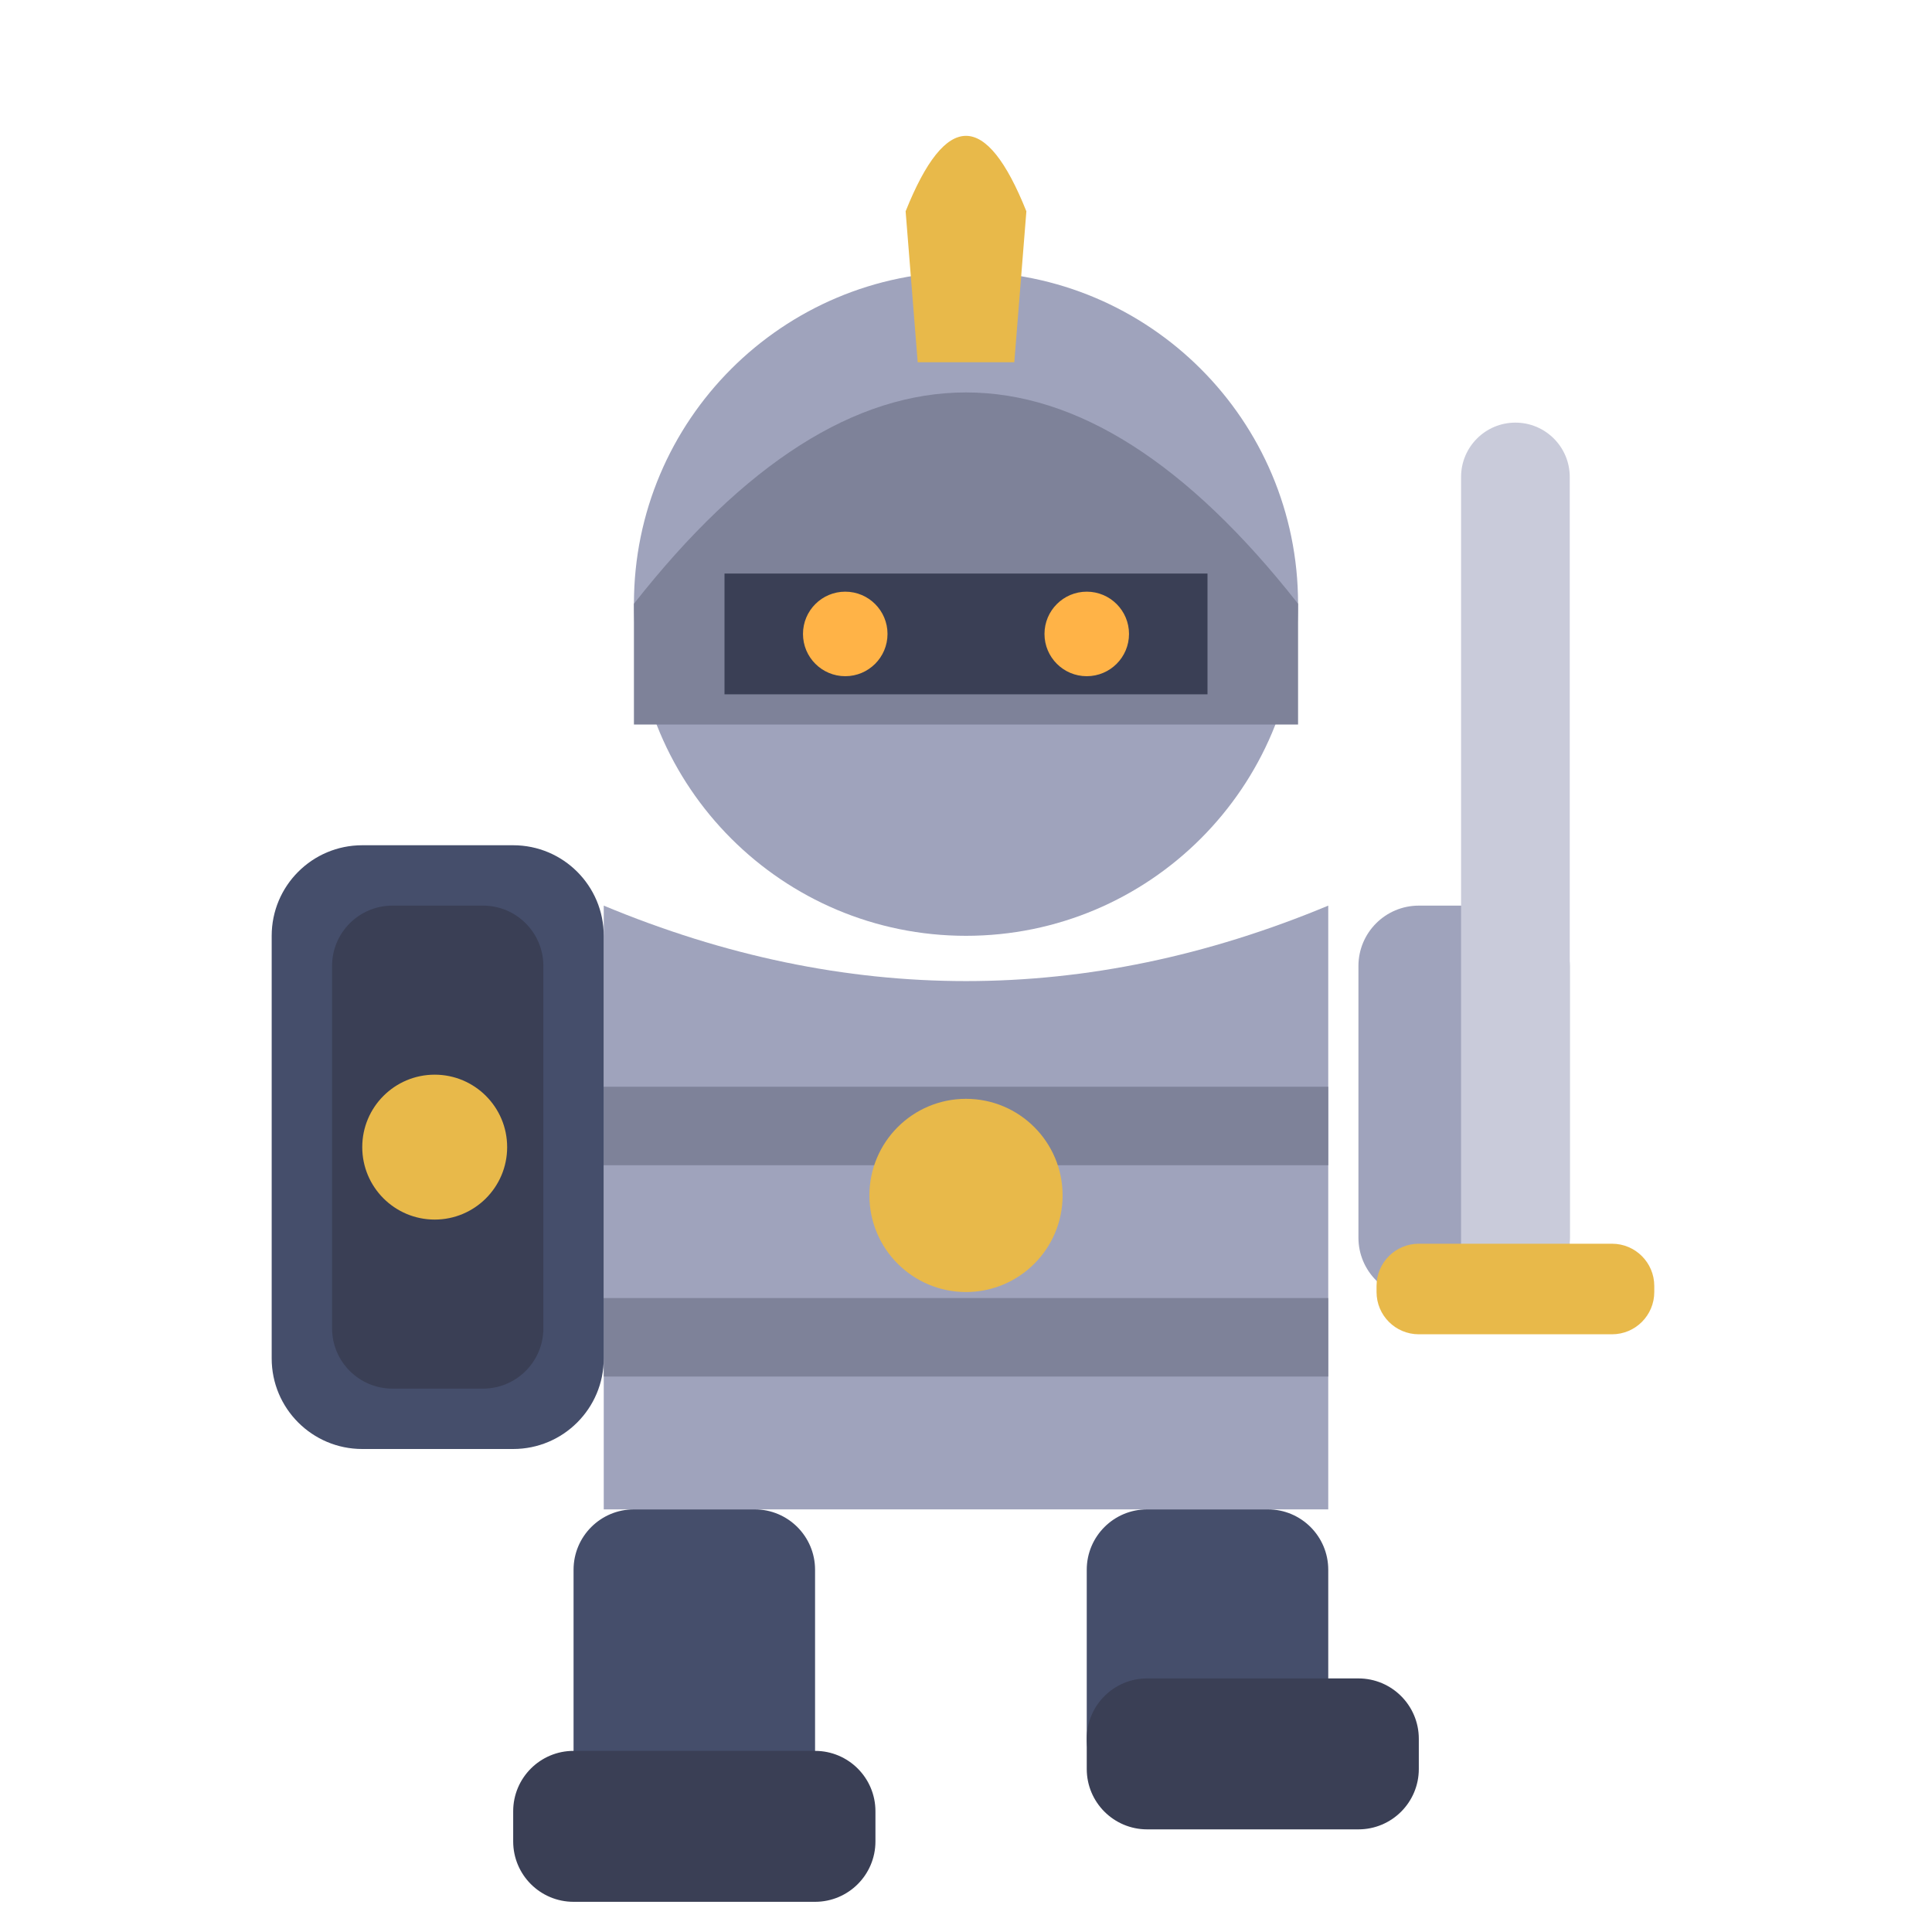
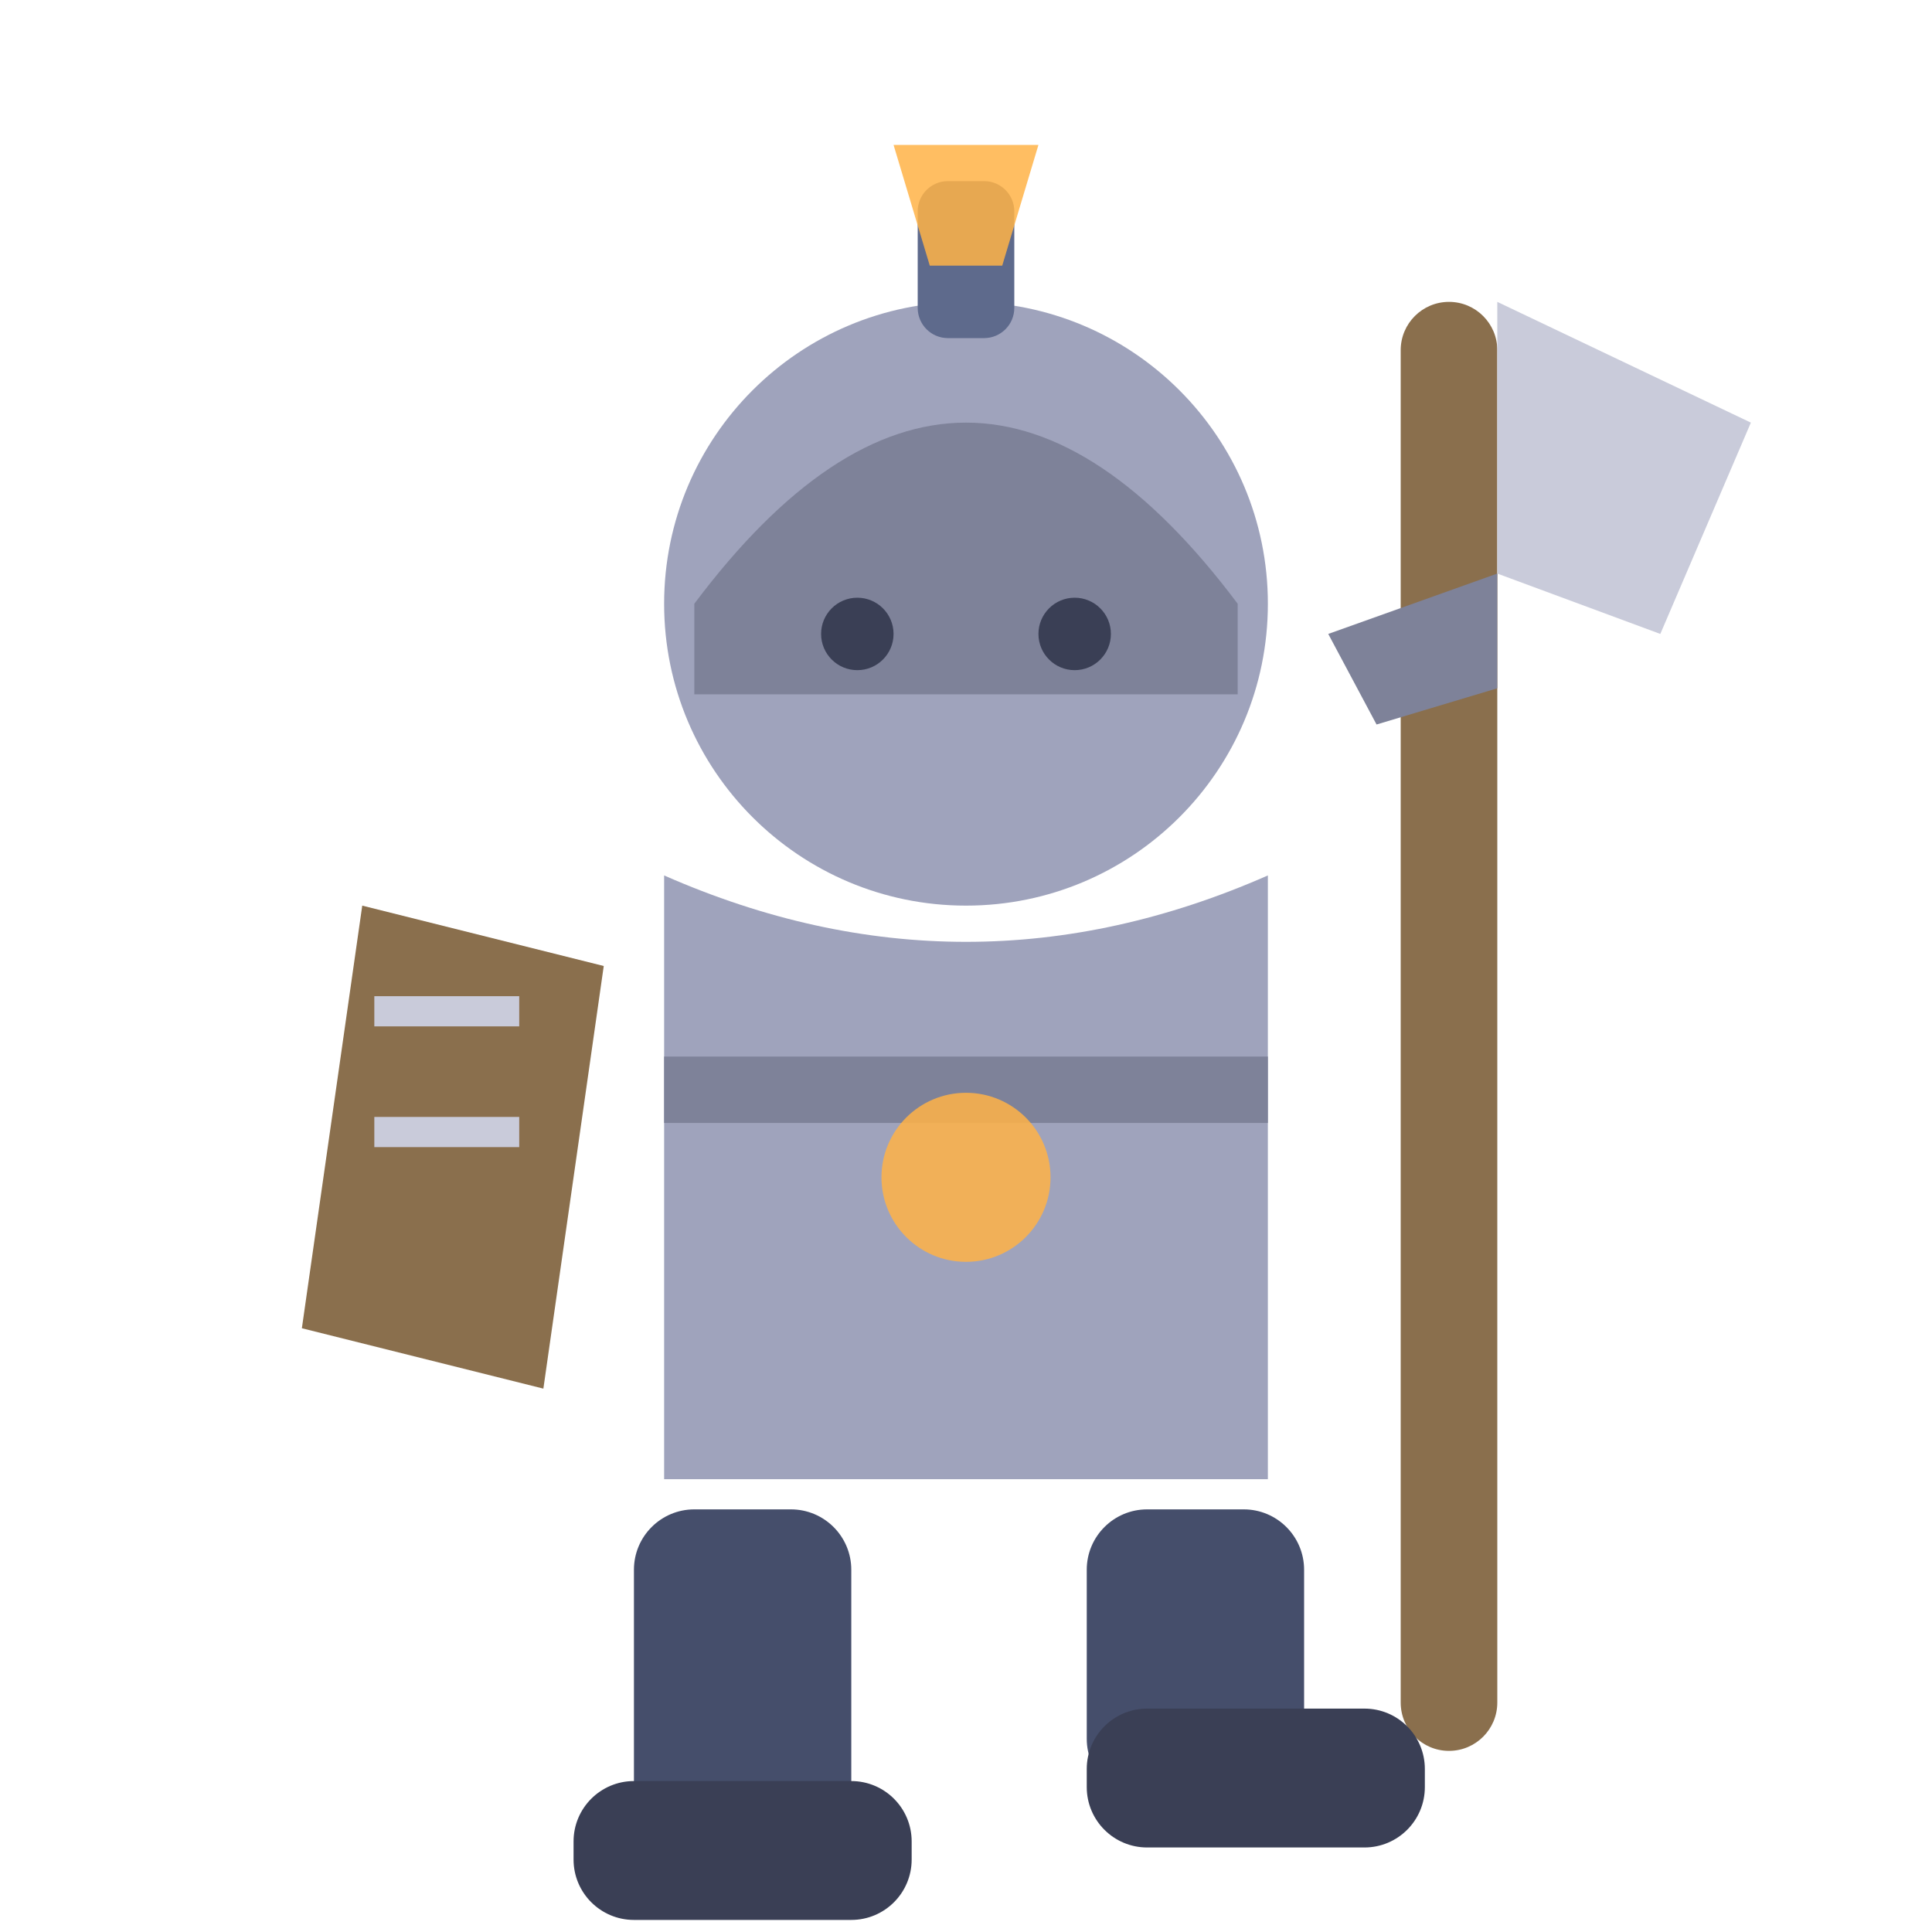
<svg xmlns="http://www.w3.org/2000/svg" viewBox="0 0 32 32">
-   <circle cx="16" cy="10" r="5.5" fill="#9FA3BC" />
-   <path d="M10.5,10 Q16,3 21.5,10 L21.5,12 L10.5,12 Z" fill="#7E8299" />
-   <path d="M15,3.5 Q16,1 17,3.5 L16.8,6 L15.2,6 Z" fill="#E8B94A" />
-   <rect x="12" y="9.5" width="8" height="2" fill="#3A3F55" />
-   <circle cx="14" cy="10.5" r="0.7" fill="#FFB347" />
-   <circle cx="18" cy="10.5" r="0.7" fill="#FFB347" />
-   <path d="M10,15 L10,25 L22,25 L22,15 Q16,17.5 10,15 Z" fill="#9FA3BC" />
-   <rect x="10" y="18" width="12" height="1.3" fill="#7E8299" />
-   <rect x="10" y="21.5" width="12" height="1.3" fill="#7E8299" />
-   <circle cx="16" cy="19.8" r="1.6" fill="#E8B94A" />
-   <rect x="4.5" y="14" width="5.5" height="10" rx="1.5" fill="#454E6B" />
-   <rect x="5.5" y="15" width="3.5" height="8" rx="1" fill="#3A3F55" />
-   <circle cx="7.2" cy="19" r="1.2" fill="#E8B94A" />
-   <rect x="22.5" y="15" width="3.5" height="6.5" rx="1" fill="#9FA3BC" />
-   <rect x="24.2" y="7" width="1.8" height="15" rx="0.9" fill="#C9CBDA" />
-   <rect x="22.8" y="20.6" width="4.6" height="1.5" rx="0.7" fill="#E8B94A" />
-   <rect x="9.5" y="25" width="4" height="6" rx="1" fill="#454E6B" />
-   <rect x="18" y="25" width="4" height="4.8" rx="1" fill="#454E6B" />
-   <rect x="8.5" y="29" width="6" height="2.5" rx="1" fill="#3A3F55" />
-   <rect x="18" y="27.8" width="5.5" height="2.5" rx="1" fill="#3A3F55" />
+   <circle cx="16" cy="10" r="5" fill="#9FA3BC" />
+   <path d="M11.5,10 Q16,4 20.5,10 L20.5,11.5 L11.5,11.5 Z" fill="#7E8299" />
+   <rect x="15.2" y="3" width="1.6" height="2.6" rx="0.5" fill="#5E6A8C" />
+   <path d="M14.8,2.4 L17.2,2.4 L16.6,4.4 L15.4,4.4 Z" fill="#FFB347" opacity="0.85" />
+   <circle cx="14.2" cy="10.5" r="0.6" fill="#3A3F55" />
+   <circle cx="17.8" cy="10.5" r="0.6" fill="#3A3F55" />
+   <path d="M11,14.5 L11,24.5 L21,24.5 L21,14.5 Q16,16.7 11,14.5 Z" fill="#9FA3BC" />
+   <rect x="11" y="17.5" width="10" height="1.1" fill="#7E8299" />
+   <circle cx="16" cy="19.5" r="1.4" fill="#FFB347" opacity="0.85" />
+   <path d="M6,15 L10,16 L9,23 L5,22 Z" fill="#8A6F4D" />
+   <rect x="6.2" y="16.5" width="2.4" height="0.5" fill="#C9CBDA" />
+   <rect x="6.2" y="18.5" width="2.4" height="0.5" fill="#C9CBDA" />
+   <rect x="23.2" y="5" width="1.6" height="24" rx="0.8" fill="#8A6F4D" />
+   <path d="M24.8,5 L29,7 L27.5,10.5 L24.8,9.5 Z" fill="#C9CBDA" />
+   <path d="M24.8,9.5 L22,10.5 L22.8,12 L24.8,11.4 Z" fill="#7E8299" />
+   <rect x="10.5" y="25" width="3.6" height="6" rx="1" fill="#454E6B" />
+   <rect x="18" y="25" width="3.6" height="4.8" rx="1" fill="#454E6B" />
+   <rect x="9.5" y="29.5" width="5.6" height="2.3" rx="1" fill="#3A3F55" />
+   <rect x="18" y="28.3" width="5.6" height="2.3" rx="1" fill="#3A3F55" />
</svg>
